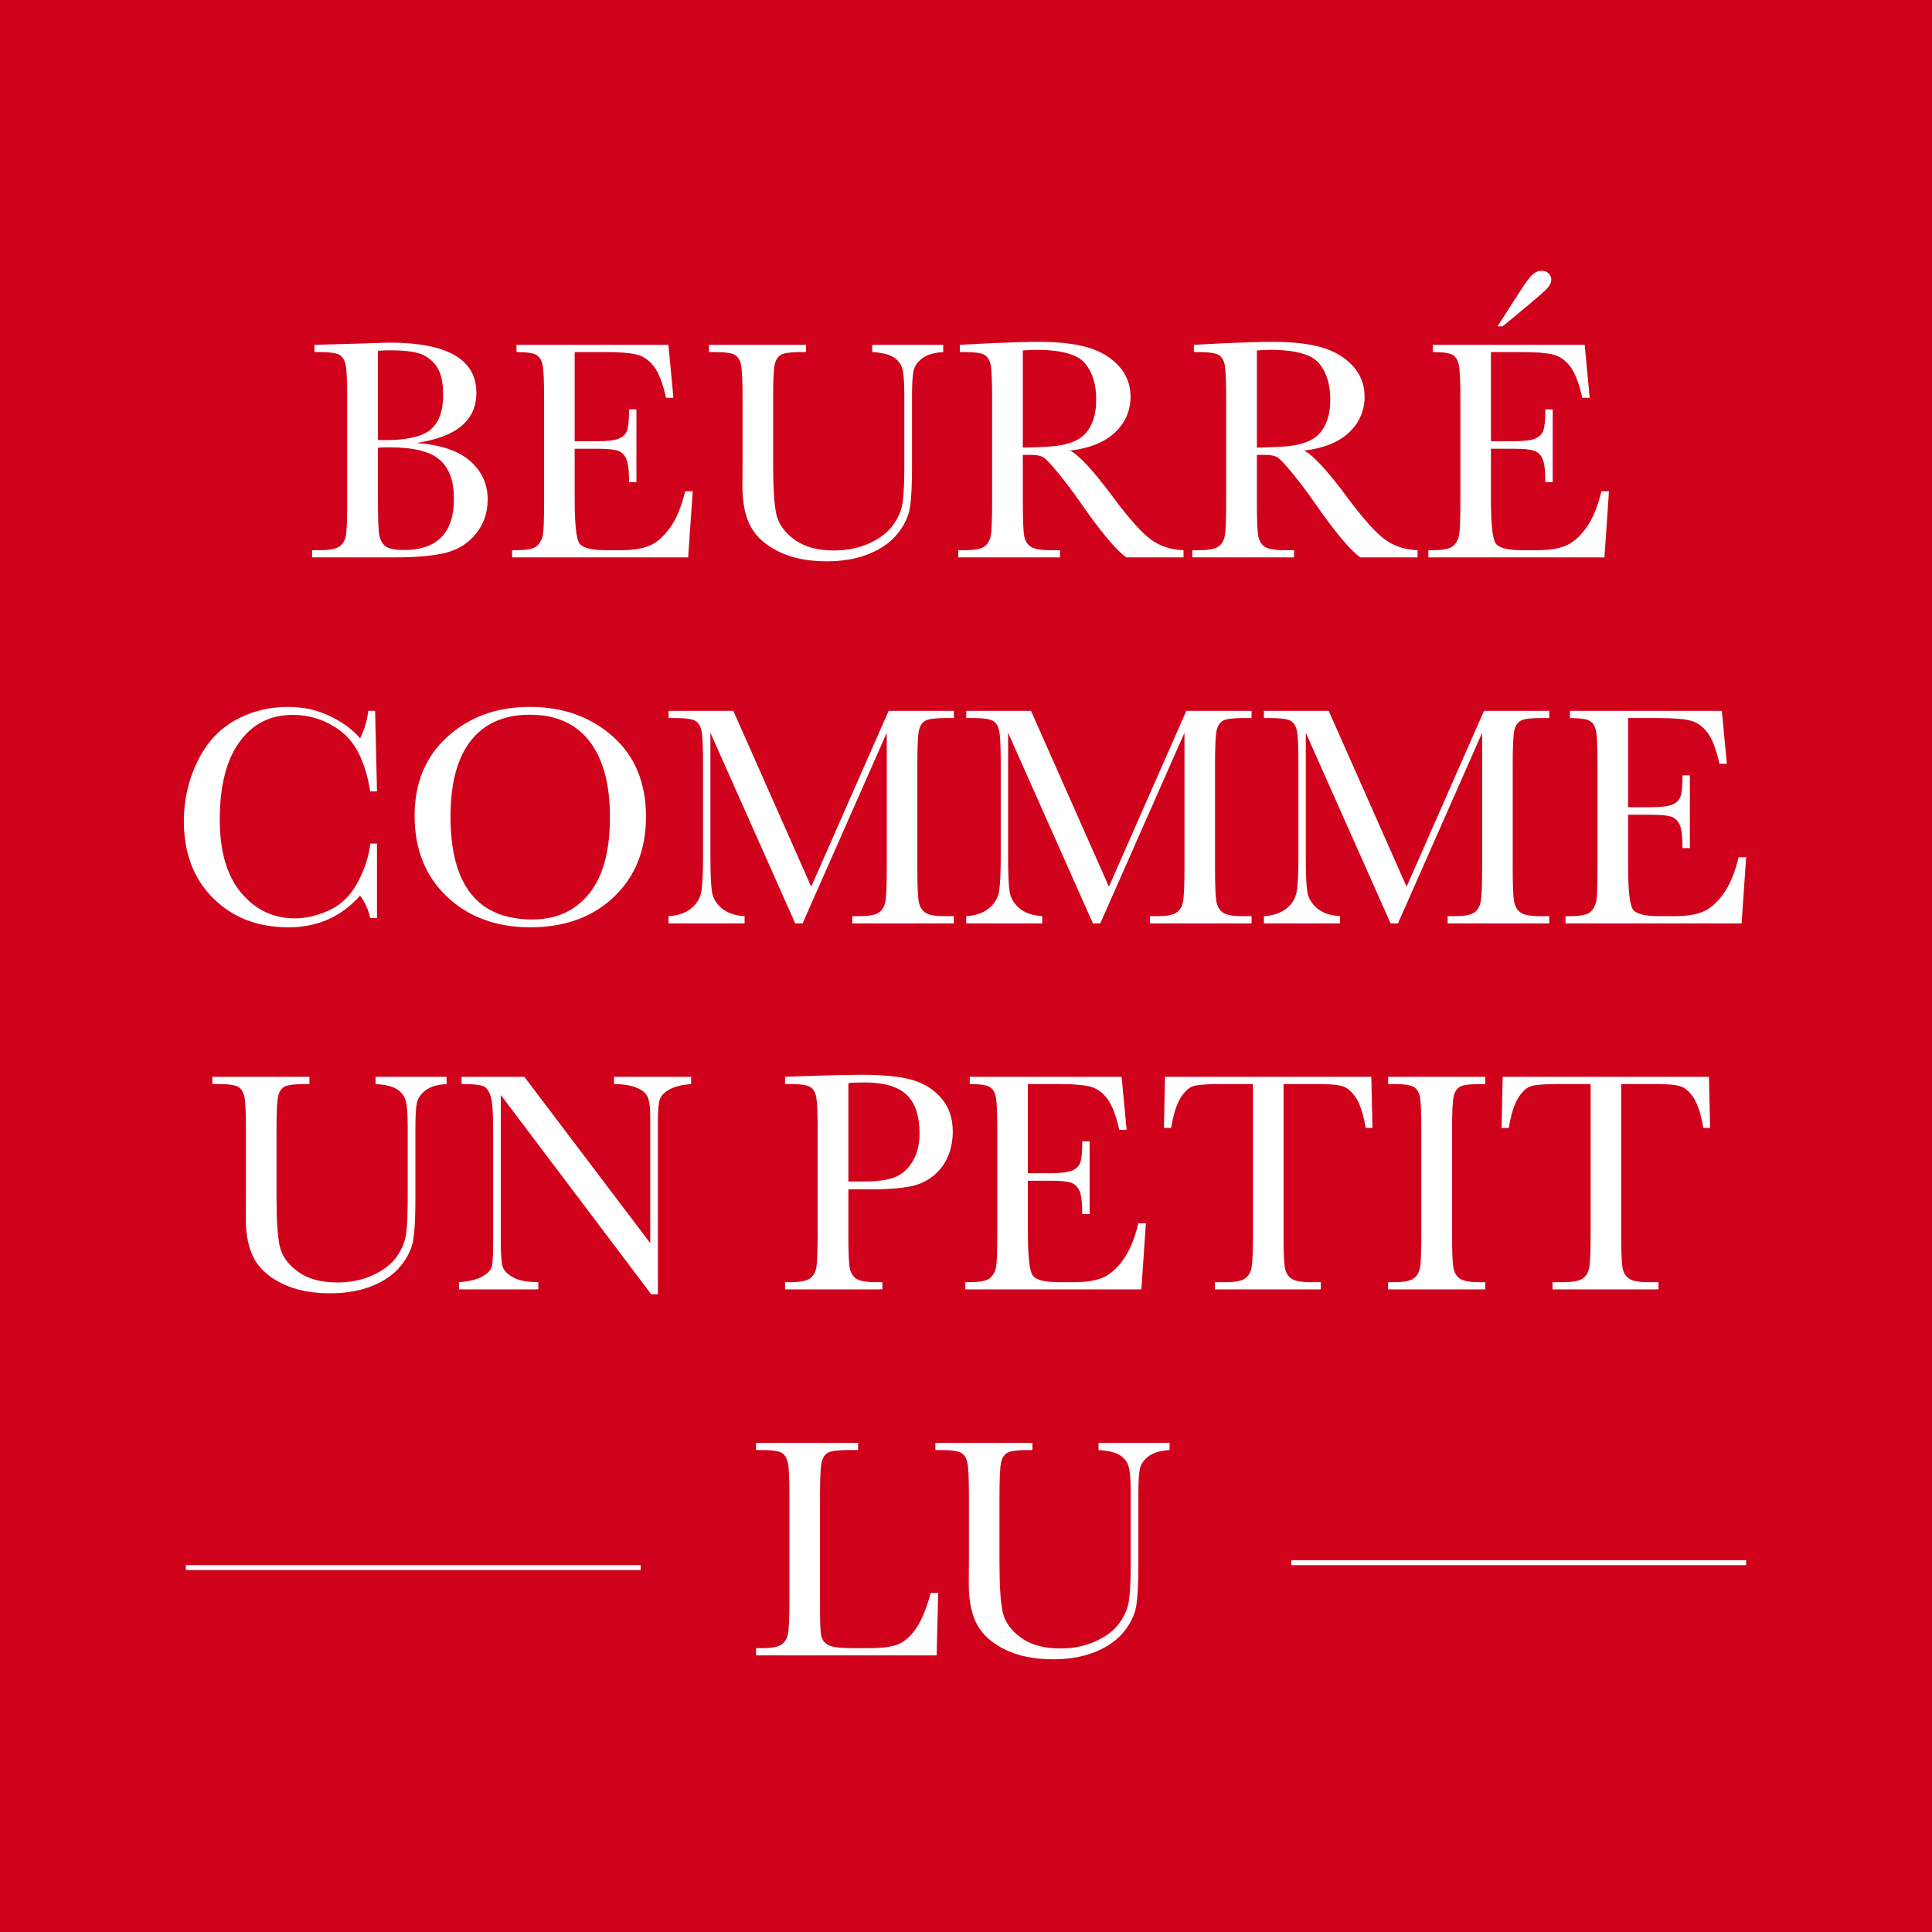
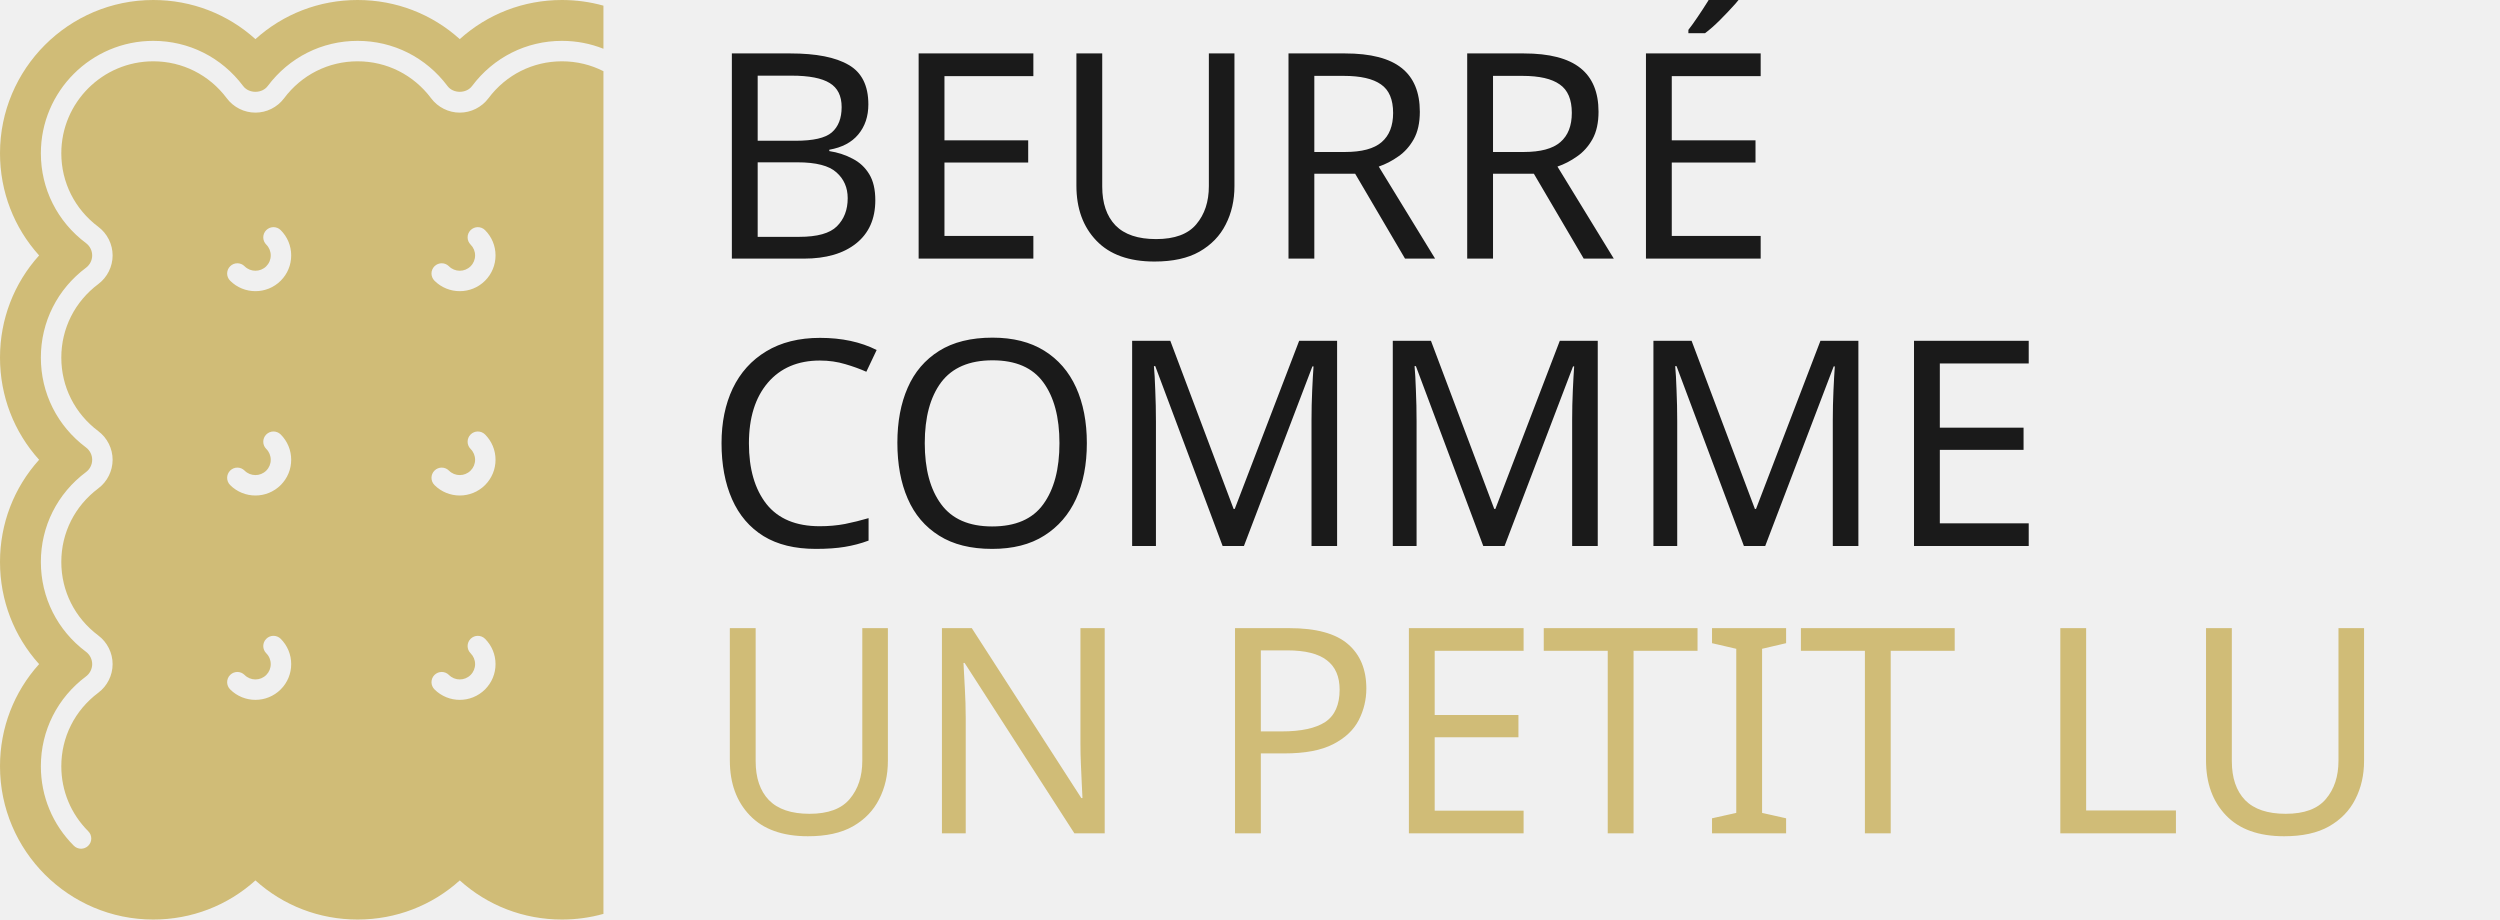
- <svg xmlns="http://www.w3.org/2000/svg" width="395px" height="395px" viewBox="0 0 395 395" version="1.1">
+ <svg xmlns="http://www.w3.org/2000/svg" width="174px" height="64px" viewBox="0 0 174 64" version="1.1">
  <defs />
  <g id="Page-1" stroke="none" stroke-width="1" fill="none" fill-rule="evenodd">
-     <g id="Logo">
-       <rect id="Rectangle" fill="#D0021B" x="0" y="0" width="395" height="395" />
-       <path d="M85.12,90.562 C90.056,90.925 93.72,92.154 96.113,94.248 C98.506,96.342 99.703,98.959 99.703,102.1 C99.703,104.835 98.891,107.191 97.267,109.167 C95.643,111.143 93.565,112.436 91.033,113.045 C88.501,113.654 85.109,113.958 80.857,113.958 L63.807,113.958 L63.807,112.484 L65.473,112.484 C67.332,112.484 68.62,112.249 69.335,111.779 C70.051,111.309 70.505,110.577 70.698,109.584 C70.89,108.59 70.986,106.277 70.986,102.645 L70.986,81.492 C70.986,77.966 70.884,75.691 70.682,74.665 C70.479,73.64 70.051,72.934 69.4,72.55 C68.748,72.165 67.322,71.973 65.121,71.973 L64.288,71.973 L64.288,70.499 L71.435,70.306 L79.575,70.05 C91.455,70.05 97.395,73.469 97.395,80.306 C97.395,83.126 96.375,85.391 94.334,87.101 C92.294,88.81 89.222,89.964 85.12,90.562 Z M77.268,89.953 C77.802,89.974 78.251,89.985 78.614,89.985 C83.229,89.985 86.381,89.259 88.069,87.806 C89.757,86.353 90.601,84.002 90.601,80.755 C90.601,78.49 90.269,76.738 89.607,75.498 C88.945,74.259 87.951,73.303 86.626,72.63 C85.302,71.957 83.037,71.62 79.832,71.62 C78.998,71.62 78.144,71.652 77.268,71.717 L77.268,89.953 Z M77.268,91.523 L77.268,101.203 C77.268,105.326 77.343,107.944 77.492,109.055 C77.642,110.166 78.042,111.01 78.694,111.587 C79.346,112.164 80.633,112.452 82.556,112.452 C85.975,112.452 88.539,111.576 90.248,109.824 C91.957,108.072 92.812,105.444 92.812,101.94 C92.812,98.35 91.845,95.706 89.912,94.007 C87.978,92.309 84.575,91.459 79.704,91.459 C78.934,91.459 78.122,91.481 77.268,91.523 Z M140.086,100.433 L141.624,100.433 L140.695,113.958 L104.703,113.958 L104.703,112.484 L105.6,112.484 C107.758,112.484 109.152,112.196 109.782,111.619 C110.413,111.042 110.813,110.31 110.984,109.423 C111.155,108.537 111.241,106.277 111.241,102.645 L111.241,81.332 C111.241,78.02 111.15,75.84 110.968,74.793 C110.787,73.746 110.37,73.015 109.718,72.598 C109.067,72.181 107.694,71.973 105.6,71.973 L105.6,70.499 L136.656,70.499 L137.682,81.332 L136.176,81.332 C135.492,78.297 134.653,76.145 133.66,74.874 C132.666,73.602 131.486,72.801 130.118,72.47 C128.751,72.139 126.55,71.973 123.516,71.973 L117.491,71.973 L117.491,90.209 L122.106,90.209 C124.221,90.209 125.701,90.028 126.545,89.665 C127.389,89.301 127.944,88.751 128.211,88.014 C128.478,87.277 128.612,85.84 128.612,83.703 L130.118,83.703 L130.118,98.574 L128.612,98.574 C128.612,96.16 128.409,94.542 128.003,93.719 C127.597,92.896 127.004,92.362 126.224,92.116 C125.444,91.871 124.125,91.748 122.266,91.748 L117.491,91.748 L117.491,102.036 C117.491,107.185 117.822,110.214 118.484,111.122 C119.146,112.03 120.931,112.484 123.836,112.484 L127.073,112.484 C129.36,112.484 131.24,112.19 132.714,111.603 C134.189,111.015 135.593,109.808 136.929,107.981 C138.264,106.154 139.317,103.638 140.086,100.433 Z M178.321,70.499 L192.84,70.499 L192.84,71.973 C190.917,72.101 189.48,72.534 188.529,73.271 C187.578,74.008 186.996,74.836 186.783,75.755 C186.569,76.674 186.462,78.458 186.462,81.107 L186.462,95.562 C186.462,99.258 186.318,102.004 186.029,103.799 C185.741,105.593 184.908,107.356 183.529,109.087 C182.151,110.818 180.212,112.196 177.712,113.221 C175.213,114.247 172.328,114.76 169.059,114.76 C165.192,114.76 161.917,114.103 159.236,112.789 C156.554,111.475 154.642,109.776 153.499,107.693 C152.356,105.609 151.784,102.816 151.784,99.312 L151.816,94.857 L151.816,81.332 C151.816,77.87 151.715,75.637 151.512,74.633 C151.309,73.629 150.881,72.934 150.23,72.55 C149.578,72.165 148.152,71.973 145.951,71.973 L144.957,71.973 L144.957,70.499 L164.796,70.499 L164.796,71.973 L163.931,71.973 C161.794,71.973 160.395,72.149 159.732,72.502 C159.07,72.854 158.627,73.511 158.402,74.473 C158.178,75.434 158.066,77.721 158.066,81.332 L158.066,95.017 C158.066,99.76 158.285,103.126 158.723,105.113 C159.161,107.1 160.395,108.836 162.425,110.321 C164.454,111.806 167.157,112.548 170.533,112.548 C173.183,112.548 175.592,112.051 177.76,111.058 C179.929,110.064 181.542,108.825 182.6,107.34 C183.658,105.855 184.304,104.327 184.539,102.757 C184.774,101.187 184.892,98.713 184.892,95.337 L184.892,80.53 C184.892,78.073 184.753,76.353 184.475,75.37 C184.197,74.387 183.599,73.608 182.68,73.031 C181.761,72.454 180.308,72.101 178.321,71.973 L178.321,70.499 Z M241.973,113.958 L230.274,113.958 C228.202,112.506 225.029,108.702 220.756,102.549 C219.388,100.583 217.967,98.697 216.493,96.892 C215.019,95.086 214.004,93.986 213.448,93.591 C212.893,93.195 212.027,92.998 210.852,92.998 L209.121,92.998 L209.121,102.645 C209.121,106.063 209.202,108.302 209.362,109.359 C209.522,110.417 209.949,111.202 210.644,111.715 C211.338,112.228 212.668,112.484 214.634,112.484 L216.717,112.484 L216.717,113.958 L195.917,113.958 L195.917,112.484 L197.327,112.484 C199.186,112.484 200.473,112.249 201.189,111.779 C201.905,111.309 202.359,110.577 202.551,109.584 C202.743,108.59 202.84,106.277 202.84,102.645 L202.84,81.332 C202.84,77.87 202.743,75.637 202.551,74.633 C202.359,73.629 201.932,72.934 201.269,72.55 C200.607,72.165 199.175,71.973 196.974,71.973 L196.237,71.973 L196.237,70.499 L202.455,70.178 C206.6,69.986 209.891,69.89 212.326,69.89 C216.472,69.89 219.842,70.274 222.438,71.044 C225.034,71.813 227.133,73.073 228.736,74.825 C230.338,76.578 231.14,78.671 231.14,81.107 C231.14,83.949 230.093,86.374 227.999,88.383 C225.905,90.391 222.828,91.641 218.768,92.132 C220.585,93.008 223.512,96.171 227.55,101.619 C230.841,106.042 233.426,108.937 235.306,110.305 C237.187,111.672 239.409,112.399 241.973,112.484 L241.973,113.958 Z M209.121,91.523 C210.724,91.481 212.38,91.417 214.089,91.331 C215.798,91.246 217.283,91.011 218.544,90.626 C219.805,90.241 220.825,89.681 221.605,88.943 C222.385,88.206 222.999,87.239 223.448,86.043 C223.896,84.846 224.121,83.372 224.121,81.62 C224.121,78.565 223.357,76.118 221.829,74.281 C220.301,72.443 216.974,71.524 211.846,71.524 C211.055,71.524 210.147,71.567 209.121,71.652 L209.121,91.523 Z M289.823,113.958 L278.125,113.958 C276.052,112.506 272.88,108.702 268.606,102.549 C267.239,100.583 265.818,98.697 264.344,96.892 C262.869,95.086 261.854,93.986 261.299,93.591 C260.743,93.195 259.878,92.998 258.703,92.998 L256.972,92.998 L256.972,102.645 C256.972,106.063 257.052,108.302 257.212,109.359 C257.373,110.417 257.8,111.202 258.494,111.715 C259.189,112.228 260.519,112.484 262.485,112.484 L264.568,112.484 L264.568,113.958 L243.767,113.958 L243.767,112.484 L245.178,112.484 C247.037,112.484 248.324,112.249 249.04,111.779 C249.755,111.309 250.209,110.577 250.402,109.584 C250.594,108.59 250.69,106.277 250.69,102.645 L250.69,81.332 C250.69,77.87 250.594,75.637 250.402,74.633 C250.209,73.629 249.782,72.934 249.12,72.55 C248.457,72.165 247.026,71.973 244.825,71.973 L244.088,71.973 L244.088,70.499 L250.306,70.178 C254.451,69.986 257.741,69.89 260.177,69.89 C264.322,69.89 267.693,70.274 270.289,71.044 C272.885,71.813 274.984,73.073 276.587,74.825 C278.189,76.578 278.99,78.671 278.99,81.107 C278.99,83.949 277.943,86.374 275.849,88.383 C273.756,90.391 270.679,91.641 266.619,92.132 C268.435,93.008 271.362,96.171 275.401,101.619 C278.691,106.042 281.277,108.937 283.157,110.305 C285.037,111.672 287.259,112.399 289.823,112.484 L289.823,113.958 Z M256.972,91.523 C258.575,91.481 260.23,91.417 261.94,91.331 C263.649,91.246 265.134,91.011 266.395,90.626 C267.655,90.241 268.676,89.681 269.455,88.943 C270.235,88.206 270.85,87.239 271.298,86.043 C271.747,84.846 271.971,83.372 271.971,81.62 C271.971,78.565 271.208,76.118 269.68,74.281 C268.152,72.443 264.824,71.524 259.696,71.524 C258.906,71.524 257.998,71.567 256.972,71.652 L256.972,91.523 Z M327.418,100.433 L328.956,100.433 L328.027,113.958 L292.035,113.958 L292.035,112.484 L292.932,112.484 C295.09,112.484 296.484,112.196 297.115,111.619 C297.745,111.042 298.146,110.31 298.316,109.423 C298.487,108.537 298.573,106.277 298.573,102.645 L298.573,81.332 C298.573,78.02 298.482,75.84 298.3,74.793 C298.119,73.746 297.702,73.015 297.051,72.598 C296.399,72.181 295.026,71.973 292.932,71.973 L292.932,70.499 L323.989,70.499 L325.014,81.332 L323.508,81.332 C322.824,78.297 321.985,76.145 320.992,74.874 C319.998,73.602 318.818,72.801 317.45,72.47 C316.083,72.139 313.882,71.973 310.848,71.973 L304.823,71.973 L304.823,90.209 L309.438,90.209 C311.553,90.209 313.033,90.028 313.877,89.665 C314.721,89.301 315.276,88.751 315.543,88.014 C315.81,87.277 315.944,85.84 315.944,83.703 L317.45,83.703 L317.45,98.574 L315.944,98.574 C315.944,96.16 315.741,94.542 315.335,93.719 C314.929,92.896 314.336,92.362 313.556,92.116 C312.776,91.871 311.457,91.748 309.598,91.748 L304.823,91.748 L304.823,102.036 C304.823,107.185 305.154,110.214 305.816,111.122 C306.479,112.03 308.263,112.484 311.169,112.484 L314.406,112.484 C316.692,112.484 318.572,112.19 320.046,111.603 C321.521,111.015 322.926,109.808 324.261,107.981 C325.596,106.154 326.649,103.638 327.418,100.433 Z M307.226,66.717 L306.169,66.717 L310.976,59.249 C311.959,57.711 312.734,56.68 313.3,56.156 C313.866,55.633 314.502,55.371 315.207,55.371 C315.826,55.371 316.307,55.558 316.649,55.932 C316.991,56.306 317.162,56.707 317.162,57.134 C317.162,57.711 316.932,58.266 316.473,58.8 C316.013,59.335 314.555,60.627 312.098,62.678 L307.226,66.717 Z M75.697,172.473 L77.075,172.473 L77.075,187.696 L75.697,187.696 C75.313,185.966 74.618,184.438 73.614,183.113 C69.789,187.429 64.907,189.587 58.967,189.587 C52.685,189.587 47.552,187.6 43.567,183.626 C39.582,179.652 37.59,174.396 37.59,167.858 C37.59,163.563 38.509,159.519 40.346,155.727 C42.184,151.934 44.748,149.119 48.038,147.281 C51.329,145.444 54.94,144.525 58.871,144.525 C62.119,144.525 65.062,145.193 67.701,146.528 C70.34,147.864 72.311,149.343 73.614,150.967 C74.533,149.151 75.088,147.271 75.281,145.326 L76.691,145.326 L77.075,161.8 L75.697,161.8 C74.736,155.946 72.775,151.875 69.816,149.589 C66.857,147.303 63.518,146.16 59.801,146.16 C55.249,146.16 51.633,148.008 48.952,151.704 C46.27,155.401 44.929,160.689 44.929,167.569 C44.929,174.086 46.393,179.08 49.32,182.552 C52.247,186.025 55.89,187.761 60.249,187.761 C62.578,187.761 64.961,187.194 67.396,186.062 C69.832,184.929 71.761,183.012 73.181,180.309 C74.602,177.606 75.441,174.994 75.697,172.473 Z M84.767,166.768 C84.767,160.059 87.011,154.674 91.498,150.615 C95.985,146.555 101.583,144.525 108.292,144.525 C115.065,144.525 120.722,146.534 125.263,150.551 C129.803,154.568 132.073,160.048 132.073,166.992 C132.073,173.723 129.899,179.171 125.551,183.338 C121.203,187.504 115.482,189.587 108.388,189.587 C101.487,189.587 95.825,187.504 91.402,183.338 C86.979,179.171 84.767,173.648 84.767,166.768 Z M92.107,166.992 C92.107,173.979 93.501,179.225 96.289,182.729 C99.078,186.233 103.26,187.985 108.837,187.985 C113.73,187.985 117.597,186.233 120.439,182.729 C123.281,179.225 124.702,174 124.702,167.056 C124.702,160.304 123.302,155.128 120.503,151.528 C117.704,147.928 113.645,146.128 108.324,146.128 C103.089,146.128 99.078,147.885 96.289,151.4 C93.501,154.915 92.107,160.112 92.107,166.992 Z M165.854,181.286 L181.687,145.326 L195.019,145.326 L195.019,146.801 L193.417,146.801 C191.28,146.801 189.881,146.977 189.218,147.33 C188.556,147.682 188.113,148.339 187.888,149.301 C187.664,150.262 187.552,152.548 187.552,156.159 L187.552,177.473 C187.552,180.891 187.637,183.129 187.808,184.187 C187.979,185.245 188.412,186.03 189.106,186.543 C189.801,187.055 191.131,187.312 193.096,187.312 L195.019,187.312 L195.019,188.786 L174.251,188.786 L174.251,187.312 L175.789,187.312 C177.627,187.312 178.904,187.077 179.619,186.607 C180.335,186.137 180.795,185.405 180.998,184.411 C181.201,183.418 181.302,181.105 181.302,177.473 L181.302,149.813 L164.091,188.786 L162.585,188.786 L145.246,149.813 L145.246,175.261 C145.246,178.744 145.353,181.116 145.566,182.376 C145.78,183.637 146.442,184.743 147.553,185.693 C148.664,186.644 150.224,187.184 152.233,187.312 L152.233,188.786 L136.688,188.786 L136.688,187.312 C138.547,187.205 140.059,186.698 141.224,185.79 C142.388,184.881 143.098,183.765 143.355,182.44 C143.611,181.116 143.739,178.658 143.739,175.069 L143.739,156.159 C143.739,152.698 143.638,150.465 143.435,149.461 C143.232,148.457 142.805,147.762 142.153,147.378 C141.501,146.993 140.075,146.801 137.874,146.801 L136.688,146.801 L136.688,145.326 L149.925,145.326 L165.854,181.286 Z M226.717,181.286 L242.55,145.326 L255.882,145.326 L255.882,146.801 L254.28,146.801 C252.143,146.801 250.744,146.977 250.081,147.33 C249.419,147.682 248.976,148.339 248.751,149.301 C248.527,150.262 248.415,152.548 248.415,156.159 L248.415,177.473 C248.415,180.891 248.5,183.129 248.671,184.187 C248.842,185.245 249.275,186.03 249.969,186.543 C250.664,187.055 251.994,187.312 253.959,187.312 L255.882,187.312 L255.882,188.786 L235.114,188.786 L235.114,187.312 L236.652,187.312 C238.49,187.312 239.767,187.077 240.482,186.607 C241.198,186.137 241.657,185.405 241.86,184.411 C242.063,183.418 242.165,181.105 242.165,177.473 L242.165,149.813 L224.954,188.786 L223.448,188.786 L206.109,149.813 L206.109,175.261 C206.109,178.744 206.216,181.116 206.429,182.376 C206.643,183.637 207.305,184.743 208.416,185.693 C209.527,186.644 211.087,187.184 213.096,187.312 L213.096,188.786 L197.551,188.786 L197.551,187.312 C199.41,187.205 200.922,186.698 202.086,185.79 C203.251,184.881 203.961,183.765 204.218,182.44 C204.474,181.116 204.602,178.658 204.602,175.069 L204.602,156.159 C204.602,152.698 204.501,150.465 204.298,149.461 C204.095,148.457 203.668,147.762 203.016,147.378 C202.364,146.993 200.938,146.801 198.737,146.801 L197.551,146.801 L197.551,145.326 L210.788,145.326 L226.717,181.286 Z M287.58,181.286 L303.412,145.326 L316.745,145.326 L316.745,146.801 L315.143,146.801 C313.006,146.801 311.607,146.977 310.944,147.33 C310.282,147.682 309.838,148.339 309.614,149.301 C309.39,150.262 309.278,152.548 309.278,156.159 L309.278,177.473 C309.278,180.891 309.363,183.129 309.534,184.187 C309.705,185.245 310.138,186.03 310.832,186.543 C311.526,187.055 312.856,187.312 314.822,187.312 L316.745,187.312 L316.745,188.786 L295.977,188.786 L295.977,187.312 L297.515,187.312 C299.353,187.312 300.629,187.077 301.345,186.607 C302.061,186.137 302.52,185.405 302.723,184.411 C302.926,183.418 303.028,181.105 303.028,177.473 L303.028,149.813 L285.817,188.786 L284.311,188.786 L266.972,149.813 L266.972,175.261 C266.972,178.744 267.078,181.116 267.292,182.376 C267.506,183.637 268.168,184.743 269.279,185.693 C270.39,186.644 271.95,187.184 273.959,187.312 L273.959,188.786 L258.414,188.786 L258.414,187.312 C260.273,187.205 261.785,186.698 262.949,185.79 C264.114,184.881 264.824,183.765 265.081,182.44 C265.337,181.116 265.465,178.658 265.465,175.069 L265.465,156.159 C265.465,152.698 265.364,150.465 265.161,149.461 C264.958,148.457 264.53,147.762 263.879,147.378 C263.227,146.993 261.801,146.801 259.6,146.801 L258.414,146.801 L258.414,145.326 L271.651,145.326 L287.58,181.286 Z M355.462,175.261 L357,175.261 L356.071,188.786 L320.078,188.786 L320.078,187.312 L320.976,187.312 C323.134,187.312 324.528,187.023 325.158,186.447 C325.789,185.87 326.189,185.138 326.36,184.251 C326.531,183.364 326.617,181.105 326.617,177.473 L326.617,156.159 C326.617,152.847 326.526,150.668 326.344,149.621 C326.163,148.574 325.746,147.842 325.094,147.426 C324.443,147.009 323.07,146.801 320.976,146.801 L320.976,145.326 L352.032,145.326 L353.058,156.159 L351.552,156.159 C350.868,153.125 350.029,150.973 349.036,149.701 C348.042,148.43 346.862,147.629 345.494,147.297 C344.127,146.966 341.926,146.801 338.892,146.801 L332.866,146.801 L332.866,165.037 L337.482,165.037 C339.597,165.037 341.076,164.856 341.92,164.492 C342.764,164.129 343.32,163.579 343.587,162.842 C343.854,162.105 343.988,160.668 343.988,158.531 L345.494,158.531 L345.494,173.402 L343.988,173.402 C343.988,170.988 343.785,169.369 343.379,168.547 C342.973,167.724 342.38,167.19 341.6,166.944 C340.82,166.698 339.501,166.576 337.642,166.576 L332.866,166.576 L332.866,176.864 C332.866,182.013 333.198,185.042 333.86,185.95 C334.522,186.858 336.306,187.312 339.212,187.312 L342.449,187.312 C344.736,187.312 346.616,187.018 348.09,186.431 C349.564,185.843 350.969,184.636 352.305,182.809 C353.64,180.982 354.692,178.466 355.462,175.261 Z M76.787,220.154 L91.306,220.154 L91.306,221.628 C89.383,221.757 87.946,222.189 86.995,222.926 C86.044,223.664 85.462,224.492 85.248,225.41 C85.035,226.329 84.928,228.113 84.928,230.763 L84.928,245.217 C84.928,248.914 84.784,251.659 84.495,253.454 C84.207,255.249 83.373,257.012 81.995,258.742 C80.617,260.473 78.678,261.851 76.178,262.877 C73.678,263.902 70.794,264.415 67.525,264.415 C63.657,264.415 60.383,263.758 57.701,262.444 C55.02,261.13 53.107,259.431 51.964,257.348 C50.821,255.265 50.25,252.471 50.25,248.967 L50.282,244.512 L50.282,230.987 C50.282,227.526 50.18,225.293 49.977,224.289 C49.774,223.284 49.347,222.59 48.695,222.205 C48.044,221.821 46.617,221.628 44.417,221.628 L43.423,221.628 L43.423,220.154 L63.262,220.154 L63.262,221.628 L62.397,221.628 C60.26,221.628 58.86,221.805 58.198,222.157 C57.536,222.51 57.092,223.167 56.868,224.128 C56.644,225.09 56.531,227.376 56.531,230.987 L56.531,244.672 C56.531,249.416 56.75,252.781 57.188,254.768 C57.626,256.755 58.86,258.491 60.89,259.976 C62.92,261.461 65.623,262.204 68.999,262.204 C71.648,262.204 74.057,261.707 76.226,260.713 C78.395,259.72 80.008,258.481 81.066,256.996 C82.123,255.511 82.77,253.983 83.005,252.412 C83.24,250.842 83.357,248.369 83.357,244.993 L83.357,230.186 C83.357,227.729 83.218,226.009 82.941,225.026 C82.663,224.043 82.065,223.263 81.146,222.686 C80.227,222.109 78.774,221.757 76.787,221.628 L76.787,220.154 Z M133.131,264.607 L102.395,223.872 L102.395,254.031 C102.395,256.531 102.518,258.176 102.764,258.967 C103.009,259.757 103.709,260.484 104.863,261.146 C106.017,261.808 107.747,262.14 110.055,262.14 L110.055,263.614 L93.838,263.614 L93.838,262.14 C95.91,261.99 97.491,261.611 98.581,261.002 C99.671,260.393 100.317,259.736 100.52,259.031 C100.723,258.326 100.825,256.659 100.825,254.031 L100.825,230.987 C100.825,227.654 100.67,225.421 100.36,224.289 C100.05,223.156 99.559,222.43 98.885,222.109 C98.212,221.789 96.711,221.628 94.382,221.628 L94.382,220.154 L107.202,220.154 L132.939,254.159 L132.939,228.167 C132.939,226.244 132.741,224.898 132.346,224.128 C131.95,223.359 131.144,222.75 129.926,222.301 C128.708,221.853 127.244,221.628 125.535,221.628 L125.535,220.154 L141.304,220.154 L141.304,221.628 C139.466,221.778 138.019,222.131 136.961,222.686 C135.903,223.242 135.23,223.909 134.942,224.689 C134.653,225.469 134.509,226.788 134.509,228.647 L134.509,264.607 L133.131,264.607 Z M173.45,243.166 L173.45,252.3 C173.45,255.719 173.53,257.957 173.69,259.015 C173.85,260.072 174.283,260.858 174.988,261.37 C175.693,261.883 177.018,262.14 178.962,262.14 L180.405,262.14 L180.405,263.614 L160.502,263.614 L160.502,262.14 L161.655,262.14 C163.514,262.14 164.802,261.905 165.517,261.435 C166.233,260.964 166.687,260.233 166.88,259.239 C167.072,258.246 167.168,255.933 167.168,252.3 L167.168,230.987 C167.168,227.526 167.072,225.293 166.88,224.289 C166.687,223.284 166.26,222.59 165.598,222.205 C164.935,221.821 163.504,221.628 161.303,221.628 L160.502,221.628 L160.502,220.154 L165.95,219.962 C170.309,219.812 173.706,219.737 176.142,219.737 C180.629,219.737 184.085,220.09 186.51,220.795 C188.935,221.5 190.922,222.75 192.471,224.545 C194.021,226.34 194.795,228.605 194.795,231.34 C194.795,233.711 194.266,235.805 193.209,237.621 C192.151,239.438 190.634,240.816 188.657,241.756 C186.681,242.696 183.204,243.166 178.225,243.166 L173.45,243.166 Z M173.45,241.564 L176.559,241.564 C179.059,241.564 181.078,241.312 182.616,240.81 C184.154,240.308 185.436,239.256 186.462,237.653 C187.488,236.051 188,234.075 188,231.724 C188,228.135 187.119,225.501 185.356,223.824 C183.594,222.147 180.736,221.308 176.783,221.308 C175.33,221.308 174.219,221.351 173.45,221.436 L173.45,241.564 Z M232.742,250.089 L234.281,250.089 L233.351,263.614 L197.359,263.614 L197.359,262.14 L198.256,262.14 C200.414,262.14 201.809,261.851 202.439,261.274 C203.069,260.697 203.47,259.966 203.641,259.079 C203.812,258.192 203.897,255.933 203.897,252.3 L203.897,230.987 C203.897,227.675 203.806,225.496 203.625,224.449 C203.443,223.402 203.027,222.67 202.375,222.253 C201.723,221.837 200.35,221.628 198.256,221.628 L198.256,220.154 L229.313,220.154 L230.338,230.987 L228.832,230.987 C228.148,227.953 227.31,225.8 226.316,224.529 C225.323,223.258 224.142,222.456 222.775,222.125 C221.407,221.794 219.206,221.628 216.172,221.628 L210.147,221.628 L210.147,239.865 L214.762,239.865 C216.878,239.865 218.357,239.683 219.201,239.32 C220.045,238.957 220.601,238.407 220.868,237.669 C221.135,236.932 221.268,235.495 221.268,233.359 L222.775,233.359 L222.775,248.23 L221.268,248.23 C221.268,245.815 221.065,244.197 220.659,243.374 C220.253,242.552 219.661,242.018 218.881,241.772 C218.101,241.526 216.781,241.403 214.922,241.403 L210.147,241.403 L210.147,251.691 C210.147,256.841 210.478,259.869 211.141,260.777 C211.803,261.686 213.587,262.14 216.493,262.14 L219.73,262.14 C222.016,262.14 223.896,261.846 225.371,261.258 C226.845,260.671 228.25,259.463 229.585,257.637 C230.921,255.81 231.973,253.294 232.742,250.089 Z M239.441,230.602 L237.966,230.602 L238.191,220.154 L280.368,220.154 L280.593,230.602 L279.215,230.602 C278.723,227.739 278.05,225.672 277.196,224.401 C276.341,223.129 275.422,222.35 274.439,222.061 C273.456,221.773 271.779,221.628 269.407,221.628 L262.421,221.628 L262.421,252.3 C262.421,255.698 262.501,257.93 262.661,258.999 C262.821,260.067 263.254,260.858 263.959,261.37 C264.664,261.883 265.989,262.14 267.933,262.14 L270.048,262.14 L270.048,263.614 L248.383,263.614 L248.383,262.14 L250.626,262.14 C252.485,262.14 253.772,261.905 254.488,261.435 C255.204,260.964 255.663,260.233 255.866,259.239 C256.069,258.246 256.171,255.933 256.171,252.3 L256.171,221.628 L249.729,221.628 C246.93,221.628 245.049,221.762 244.088,222.029 C243.126,222.296 242.224,223.103 241.38,224.449 C240.536,225.795 239.889,227.846 239.441,230.602 Z M283.798,221.628 L283.798,220.154 L303.669,220.154 L303.669,221.628 L302.739,221.628 C300.603,221.628 299.203,221.805 298.541,222.157 C297.878,222.51 297.435,223.167 297.211,224.128 C296.986,225.09 296.874,227.376 296.874,230.987 L296.874,252.3 C296.874,255.719 296.954,257.957 297.115,259.015 C297.275,260.072 297.702,260.858 298.397,261.37 C299.091,261.883 300.421,262.14 302.387,262.14 L303.669,262.14 L303.669,263.614 L283.798,263.614 L283.798,262.14 L285.08,262.14 C286.939,262.14 288.226,261.905 288.942,261.435 C289.658,260.964 290.112,260.233 290.304,259.239 C290.496,258.246 290.592,255.933 290.592,252.3 L290.592,230.987 C290.592,227.526 290.496,225.293 290.304,224.289 C290.112,223.284 289.684,222.59 289.022,222.205 C288.36,221.821 286.928,221.628 284.727,221.628 L283.798,221.628 Z M308.476,230.602 L307.002,230.602 L307.226,220.154 L349.404,220.154 L349.629,230.602 L348.25,230.602 C347.759,227.739 347.086,225.672 346.231,224.401 C345.377,223.129 344.458,222.35 343.475,222.061 C342.492,221.773 340.815,221.628 338.443,221.628 L331.456,221.628 L331.456,252.3 C331.456,255.698 331.536,257.93 331.697,258.999 C331.857,260.067 332.289,260.858 332.995,261.37 C333.7,261.883 335.024,262.14 336.969,262.14 L339.084,262.14 L339.084,263.614 L317.418,263.614 L317.418,262.14 L319.662,262.14 C321.521,262.14 322.808,261.905 323.524,261.435 C324.24,260.964 324.699,260.233 324.902,259.239 C325.105,258.246 325.206,255.933 325.206,252.3 L325.206,221.628 L318.764,221.628 C315.965,221.628 314.085,221.762 313.124,222.029 C312.162,222.296 311.259,223.103 310.415,224.449 C309.571,225.795 308.925,227.846 308.476,230.602 Z M191.814,325.654 L191.494,338.442 L154.572,338.442 L154.572,336.967 L155.854,336.967 C157.713,336.967 159.001,336.732 159.716,336.262 C160.432,335.792 160.892,335.06 161.095,334.067 C161.297,333.073 161.399,330.76 161.399,327.128 L161.399,305.815 C161.399,302.353 161.297,300.121 161.095,299.116 C160.892,298.112 160.464,297.418 159.813,297.033 C159.161,296.648 157.735,296.456 155.534,296.456 L154.572,296.456 L154.572,294.982 L175.437,294.982 L175.437,296.456 L173.514,296.456 C171.377,296.456 169.978,296.632 169.315,296.985 C168.653,297.338 168.21,297.995 167.985,298.956 C167.761,299.918 167.649,302.204 167.649,305.815 L167.649,328.57 C167.649,331.711 167.734,333.677 167.905,334.467 C168.076,335.258 168.541,335.872 169.299,336.31 C170.058,336.748 171.687,336.967 174.187,336.967 L177.488,336.967 C180.159,336.967 182.141,336.732 183.433,336.262 C184.726,335.792 185.955,334.767 187.119,333.185 C188.284,331.604 189.347,329.094 190.308,325.654 L191.814,325.654 Z M224.602,294.982 L239.12,294.982 L239.12,296.456 C237.197,296.584 235.76,297.017 234.809,297.754 C233.859,298.491 233.276,299.319 233.063,300.238 C232.849,301.157 232.742,302.941 232.742,305.59 L232.742,320.045 C232.742,323.741 232.598,326.487 232.31,328.282 C232.021,330.077 231.188,331.839 229.81,333.57 C228.432,335.301 226.492,336.679 223.993,337.704 C221.493,338.73 218.608,339.243 215.339,339.243 C211.472,339.243 208.197,338.586 205.516,337.272 C202.834,335.958 200.922,334.259 199.779,332.176 C198.636,330.093 198.064,327.299 198.064,323.795 L198.096,319.34 L198.096,305.815 C198.096,302.353 197.995,300.121 197.792,299.116 C197.589,298.112 197.161,297.418 196.51,297.033 C195.858,296.648 194.432,296.456 192.231,296.456 L191.238,296.456 L191.238,294.982 L211.076,294.982 L211.076,296.456 L210.211,296.456 C208.074,296.456 206.675,296.632 206.013,296.985 C205.35,297.338 204.907,297.995 204.682,298.956 C204.458,299.918 204.346,302.204 204.346,305.815 L204.346,319.5 C204.346,324.244 204.565,327.609 205.003,329.596 C205.441,331.583 206.675,333.319 208.705,334.804 C210.735,336.289 213.437,337.031 216.813,337.031 C219.463,337.031 221.872,336.535 224.041,335.541 C226.209,334.548 227.823,333.308 228.88,331.823 C229.938,330.338 230.584,328.811 230.819,327.24 C231.054,325.67 231.172,323.197 231.172,319.821 L231.172,305.014 C231.172,302.556 231.033,300.836 230.755,299.853 C230.477,298.871 229.879,298.091 228.96,297.514 C228.042,296.937 226.589,296.584 224.602,296.456 L224.602,294.982 Z" id="BEURRÉ-COMMME-UN-PET" fill="#FFFFFF" />
-       <rect id="Rectangle-2" fill="#FFFFFF" x="264" y="319" width="93" height="1" />
-       <rect id="Rectangle-2-Copy" fill="#FFFFFF" x="38" y="320" width="93" height="1" />
+     <g id="Artboard">
+       <g id="noun_886865_cc" fill="#D0BC77">
+         <path d="M42,3.394 C41.096,3.034 40.12,2.844 39.111,2.844 C36.632,2.844 34.352,3.991 32.854,5.989 C32.453,6.524 31.547,6.524 31.147,5.989 C29.648,3.991 27.368,2.844 24.889,2.844 C22.41,2.844 20.129,3.991 18.632,5.989 C18.231,6.524 17.325,6.524 16.924,5.989 C15.426,3.991 13.146,2.844 10.667,2.844 C6.354,2.844 2.844,6.354 2.844,10.667 C2.844,13.146 3.99,15.428 5.989,16.924 C6.256,17.124 6.416,17.444 6.416,17.778 C6.416,18.112 6.256,18.431 5.989,18.632 C3.99,20.128 2.844,22.409 2.844,24.889 C2.844,27.369 3.99,29.65 5.989,31.146 C6.256,31.346 6.416,31.666 6.416,32 C6.416,32.334 6.256,32.654 5.989,32.854 C3.99,34.35 2.844,36.631 2.844,39.111 C2.844,41.591 3.99,43.872 5.989,45.368 C6.256,45.569 6.416,45.888 6.416,46.222 C6.416,46.556 6.256,46.876 5.989,47.076 C3.99,48.572 2.844,50.854 2.844,53.333 C2.844,55.42 3.659,57.384 5.138,58.862 C5.277,59.001 5.459,59.071 5.641,59.071 C5.823,59.071 6.005,59.001 6.144,58.862 C6.422,58.584 6.422,58.134 6.144,57.857 C4.934,56.646 4.267,55.04 4.267,53.333 C4.267,51.305 5.205,49.44 6.842,48.214 C7.466,47.747 7.838,47.002 7.838,46.222 C7.838,45.443 7.466,44.698 6.842,44.23 C5.205,43.004 4.267,41.139 4.267,39.111 C4.267,37.083 5.205,35.218 6.842,33.992 C7.466,33.525 7.838,32.779 7.838,32 C7.838,31.221 7.466,30.476 6.842,30.008 C5.205,28.782 4.267,26.917 4.267,24.889 C4.267,22.861 5.205,20.996 6.842,19.77 C7.466,19.302 7.838,18.557 7.838,17.778 C7.838,16.998 7.466,16.254 6.842,15.786 C5.205,14.56 4.267,12.695 4.267,10.667 C4.267,7.138 7.137,4.267 10.667,4.267 C12.694,4.267 14.56,5.205 15.786,6.842 C16.254,7.467 16.998,7.839 17.778,7.839 C18.557,7.839 19.302,7.467 19.77,6.842 C20.996,5.205 22.862,4.267 24.889,4.267 C26.916,4.267 28.782,5.205 30.008,6.842 C30.476,7.467 31.221,7.839 32,7.839 C32.779,7.839 33.524,7.467 33.993,6.842 C35.218,5.205 37.084,4.267 39.111,4.267 C40.136,4.267 41.119,4.507 42,4.955 L42,63.606 C41.074,63.865 40.104,64 39.111,64 C36.439,64 33.938,63.026 32,61.277 C30.062,63.026 27.561,64 24.889,64 C22.217,64 19.716,63.026 17.778,61.277 C15.839,63.026 13.338,64 10.667,64 C4.785,64 0,59.215 0,53.333 C0,50.662 0.973,48.16 2.722,46.222 C0.973,44.284 0,41.783 0,39.111 C0,36.439 0.973,33.938 2.722,32 C0.973,30.062 0,27.561 0,24.889 C0,22.217 0.973,19.716 2.722,17.778 C0.973,15.84 0,13.338 0,10.667 C0,4.785 4.785,0 10.667,0 C13.338,0 15.839,0.974 17.778,2.723 C19.716,0.974 22.217,0 24.889,0 C27.561,0 30.062,0.974 32,2.723 C33.938,0.974 36.439,0 39.111,0 C40.104,0 41.074,0.135 42,0.394 L42,3.394 Z M19.538,47.982 C20.008,47.512 20.267,46.887 20.267,46.222 C20.267,45.557 20.008,44.932 19.538,44.462 C19.26,44.185 18.81,44.184 18.532,44.462 C18.254,44.74 18.254,45.19 18.532,45.468 C18.734,45.67 18.844,45.938 18.844,46.222 C18.844,46.507 18.734,46.775 18.532,46.977 C18.116,47.393 17.439,47.393 17.023,46.977 C16.745,46.699 16.296,46.699 16.018,46.977 C15.74,47.255 15.74,47.704 16.018,47.982 C16.503,48.467 17.14,48.71 17.778,48.71 C18.416,48.71 19.052,48.467 19.538,47.982 Z M19.538,33.76 C20.008,33.29 20.267,32.665 20.267,32 C20.267,31.335 20.008,30.71 19.538,30.24 C19.26,29.963 18.81,29.962 18.532,30.24 C18.254,30.518 18.254,30.968 18.532,31.246 C18.734,31.447 18.844,31.716 18.844,32 C18.844,32.284 18.734,32.553 18.532,32.754 C18.116,33.17 17.439,33.17 17.023,32.754 C16.745,32.476 16.296,32.476 16.018,32.754 C15.74,33.033 15.74,33.482 16.018,33.76 C16.503,34.245 17.14,34.487 17.778,34.487 C18.416,34.487 19.052,34.245 19.538,33.76 Z M19.538,19.538 C20.008,19.068 20.267,18.443 20.267,17.778 C20.267,17.113 20.008,16.488 19.538,16.018 C19.26,15.74 18.81,15.74 18.532,16.018 C18.254,16.296 18.254,16.746 18.532,17.024 C18.734,17.225 18.844,17.493 18.844,17.778 C18.844,18.062 18.734,18.33 18.532,18.532 C18.116,18.948 17.439,18.948 17.023,18.532 C16.745,18.254 16.296,18.254 16.018,18.532 C15.74,18.81 15.74,19.26 16.018,19.538 C16.503,20.023 17.14,20.265 17.778,20.265 C18.416,20.265 19.052,20.023 19.538,19.538 Z M33.76,47.982 C34.23,47.512 34.489,46.887 34.489,46.222 C34.489,45.557 34.23,44.932 33.76,44.462 C33.482,44.185 33.033,44.184 32.754,44.462 C32.476,44.74 32.476,45.19 32.754,45.468 C32.956,45.67 33.067,45.938 33.067,46.222 C33.067,46.507 32.956,46.775 32.754,46.977 C32.338,47.393 31.661,47.393 31.246,46.977 C30.967,46.699 30.518,46.699 30.24,46.977 C29.962,47.255 29.962,47.704 30.24,47.982 C30.726,48.467 31.362,48.71 32,48.71 C32.638,48.71 33.274,48.467 33.76,47.982 Z M33.76,33.76 C34.23,33.29 34.489,32.665 34.489,32 C34.489,31.335 34.23,30.71 33.76,30.24 C33.482,29.963 33.033,29.962 32.754,30.24 C32.476,30.518 32.476,30.968 32.754,31.246 C32.956,31.447 33.067,31.716 33.067,32 C33.067,32.284 32.956,32.553 32.754,32.754 C32.338,33.17 31.661,33.17 31.246,32.754 C30.967,32.476 30.518,32.476 30.24,32.754 C29.962,33.033 29.962,33.482 30.24,33.76 C30.726,34.245 31.362,34.487 32,34.487 C32.638,34.487 33.274,34.245 33.76,33.76 Z M33.76,19.538 C34.23,19.068 34.489,18.443 34.489,17.778 C34.489,17.113 34.23,16.488 33.76,16.018 C33.482,15.74 33.033,15.74 32.754,16.018 C32.476,16.296 32.476,16.746 32.754,17.024 C32.956,17.225 33.067,17.493 33.067,17.778 C33.067,18.062 32.956,18.33 32.754,18.532 C32.338,18.948 31.661,18.948 31.246,18.532 C30.967,18.254 30.518,18.254 30.24,18.532 C29.962,18.81 29.962,19.26 30.24,19.538 C30.726,20.023 31.362,20.265 32,20.265 C32.638,20.265 33.274,20.023 33.76,19.538 Z" id="Combined-Shape" />
+       </g>
+       <text id="BEURRÉ-COMMME-UN-PET" font-family="Gotham-Medium, Gotham" font-size="20" font-weight="400">
+         <tspan x="49" y="18" fill="#1A1A1A">BEURRÉ</tspan>
+         <tspan x="49" y="38" fill="#1A1A1A">COMMME</tspan>
+         <tspan x="145.84" y="38" font-family="Gotham-Bold, Gotham" font-weight="bold" fill="#1A1A1A" />
+         <tspan x="49" y="58" font-family="Baskerville" font-weight="normal" fill="#D0BC77">UN PETIT LU</tspan>
+       </text>
    </g>
  </g>
</svg>
